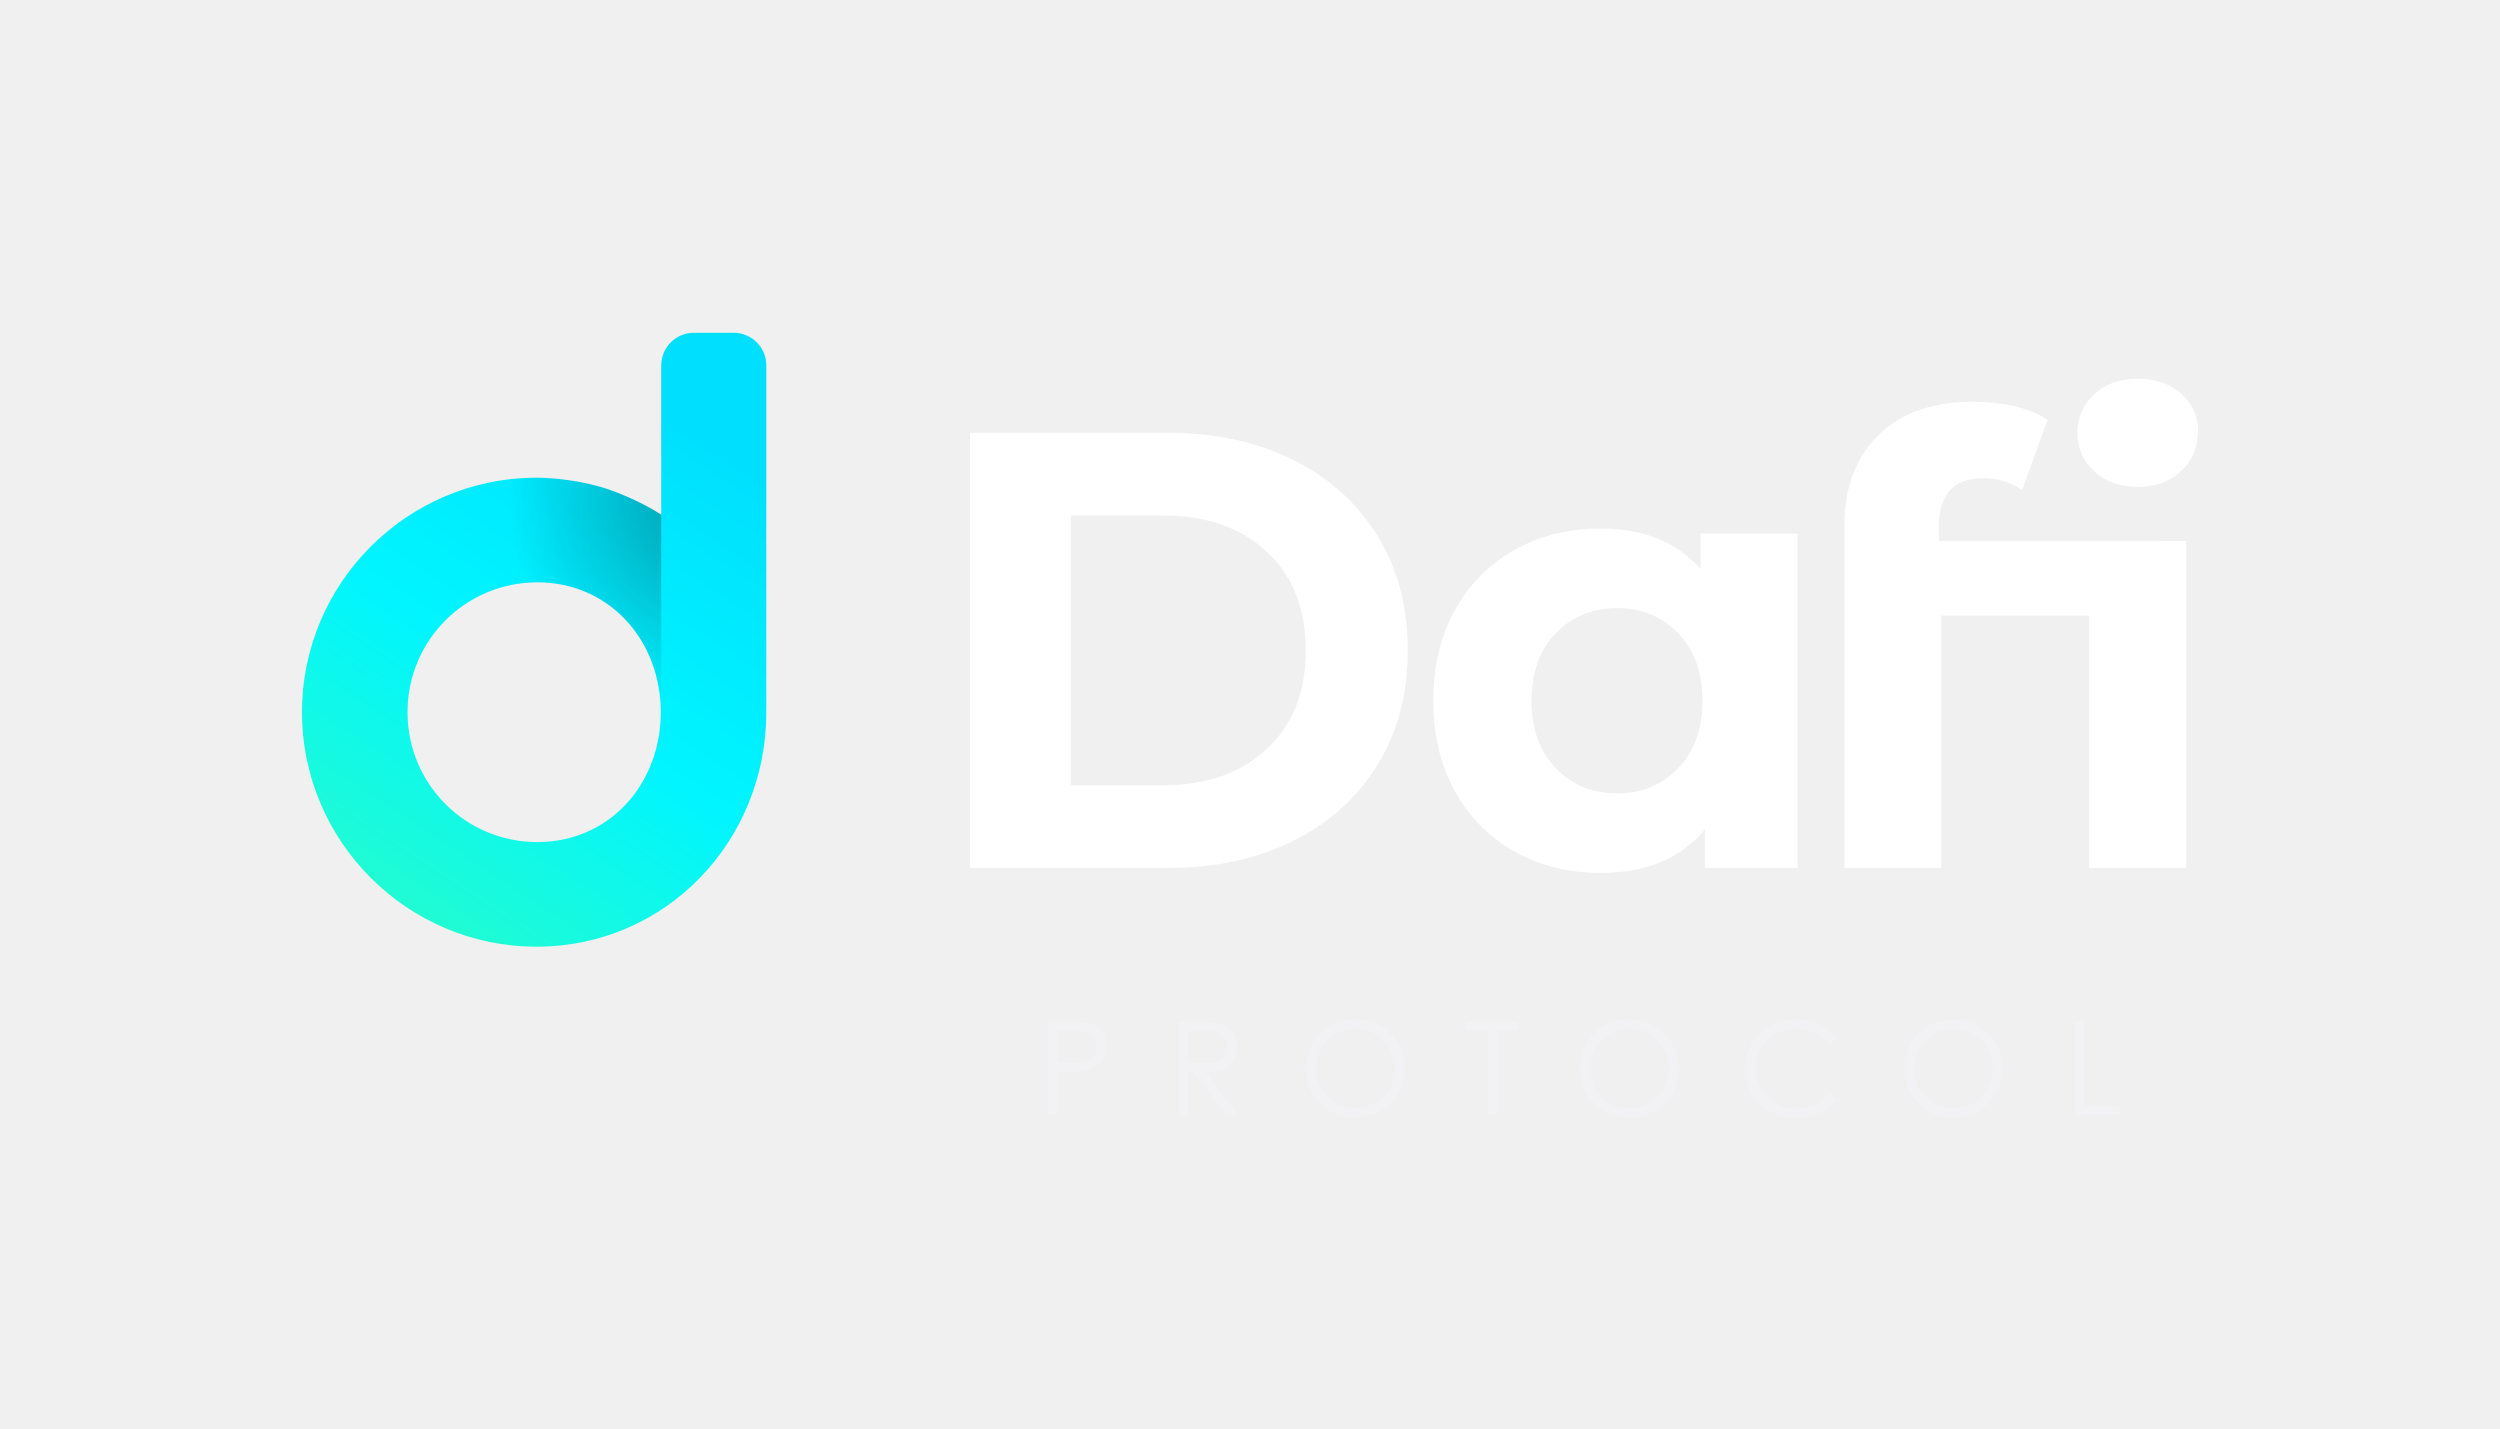
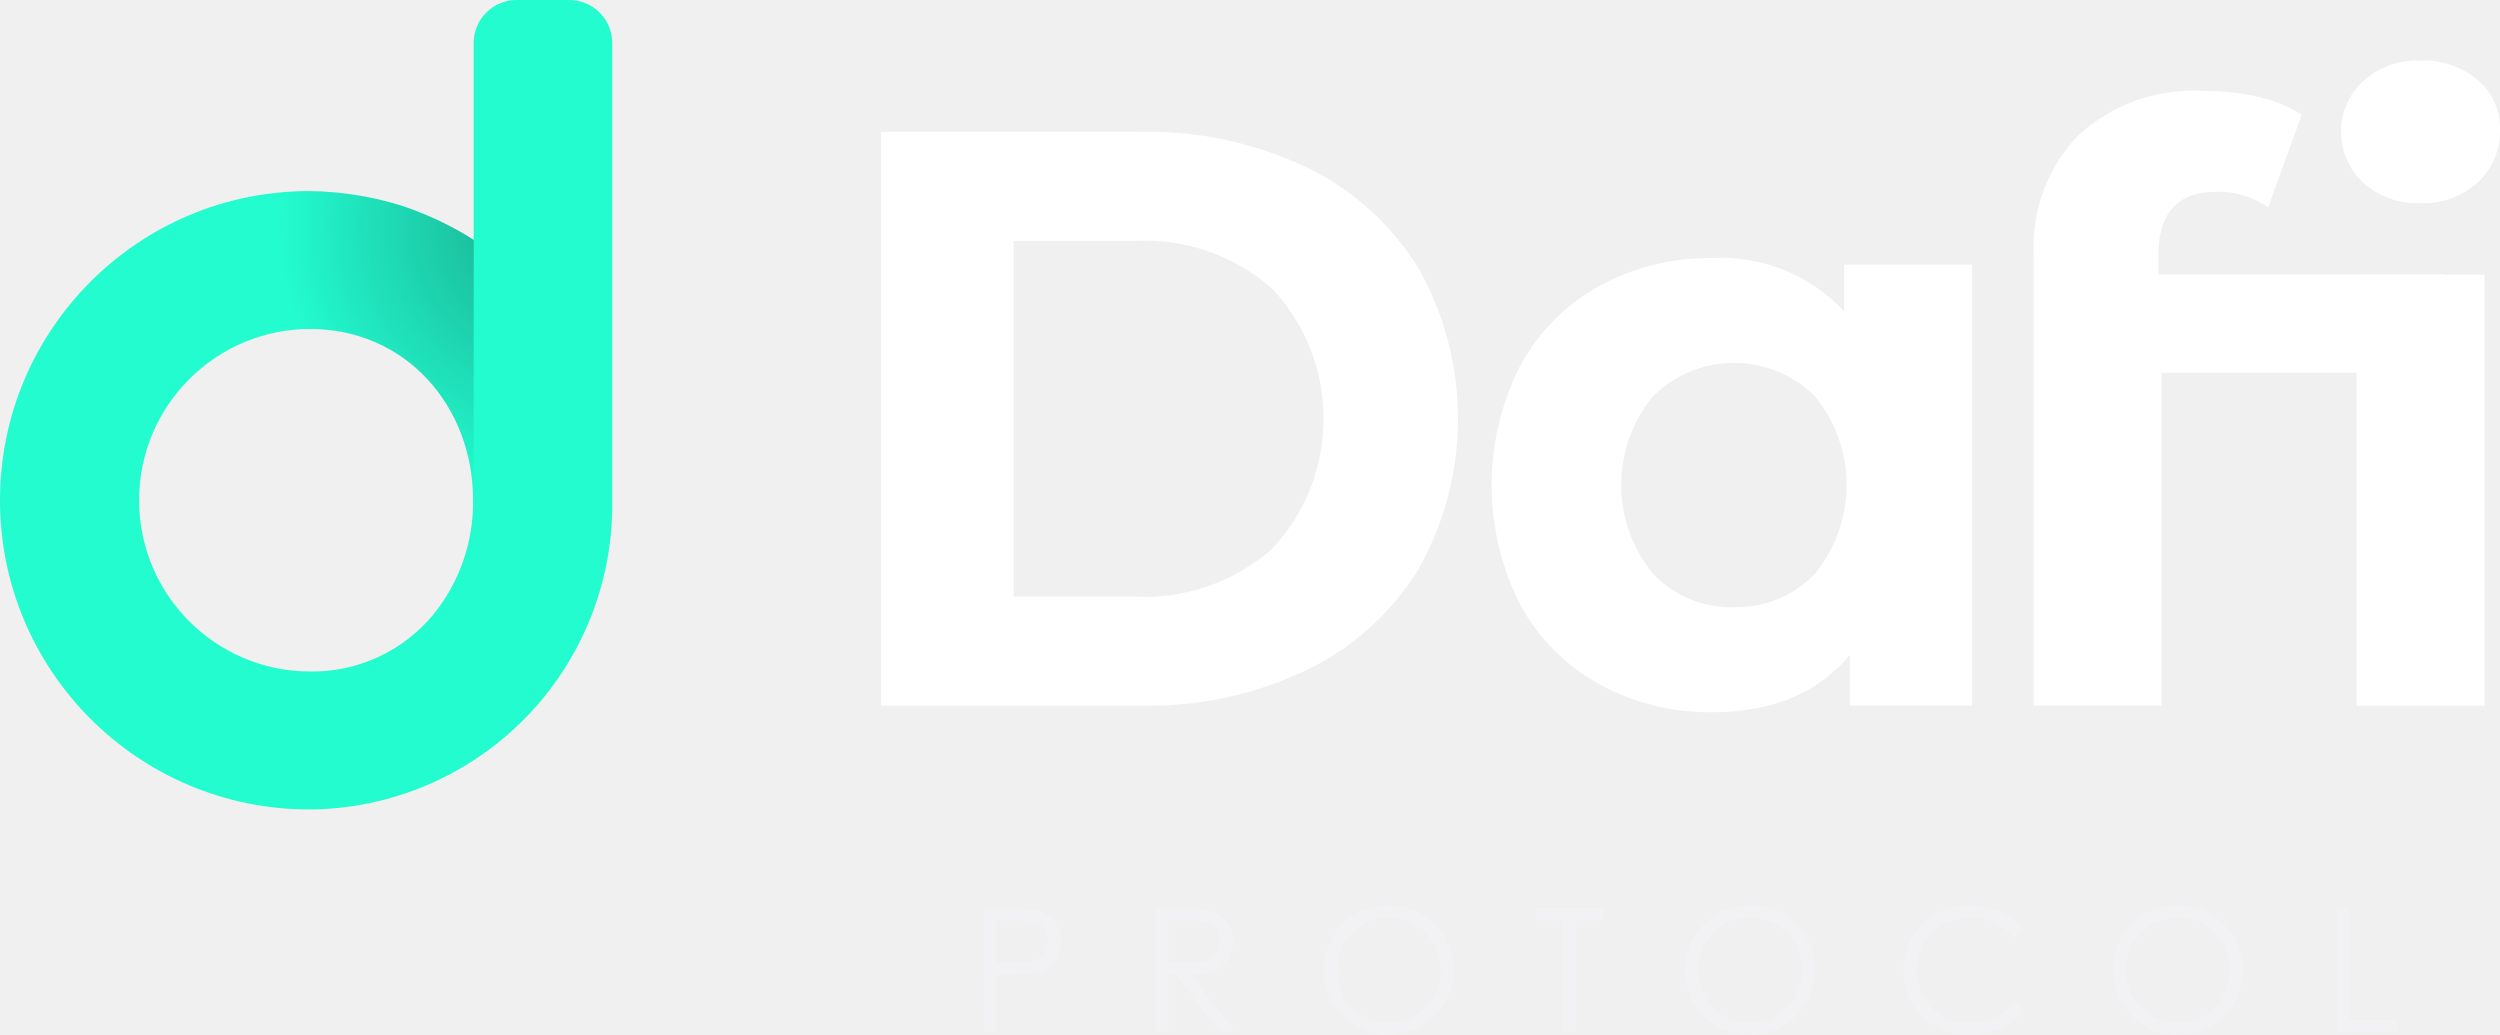
- <svg xmlns="http://www.w3.org/2000/svg" xmlns:ns1="http://vectornator.io" style="fill-rule:evenodd;clip-rule:evenodd;stroke-linecap:round;stroke-linejoin:round;" xml:space="preserve" version="1.1" viewBox="0 0 3500 2000">
+ <svg xmlns="http://www.w3.org/2000/svg" id="dashboard-nav-logo" width="137.931" height="57.085" viewBox="0 0 137.931 57.085">
  <defs>
-     <linearGradient y1="1375.21" id="LinearGradient" x1="4266.25" y2="1905" x2="3920.04" gradientUnits="userSpaceOnUse" gradientTransform="matrix(1.31313 0 0 1.31313 -4657.49 -1238.85)">
-       <stop stop-color="#00dffe" offset="0" />
-       <stop stop-color="#00f5ff" offset="0.525" />
-       <stop stop-color="#23fccf" offset="1" />
+     <linearGradient id="linear-gradient" x1="5.913" y1="1.058" x2="5.38" y2="1.674" gradientUnits="objectBoundingBox">
+       <stop offset="0" stop-color="#00dffe" />
+       <stop offset="0.525" stop-color="#00f5ff" />
+       <stop offset="1" stop-color="#23fccf" />
    </linearGradient>
-     <radialGradient cx="516.995" r="492.399" id="RadialGradient" gradientUnits="userSpaceOnUse" gradientTransform="matrix(1.31313 0 0 1.31313 326.39 336.136)" cy="280.831">
-       <stop stop-opacity="0.476" stop-color="#060606" offset="0" />
-       <stop stop-opacity="0.254" stop-color="#030509" offset="0.11" />
-       <stop stop-opacity="0" stop-color="#00040c" offset="0.451" />
-       <stop stop-opacity="0" stop-color="#144a4c" offset="0.659" />
-       <stop stop-opacity="0" stop-color="#2afdc5" offset="1" />
+     <radialGradient id="radial-gradient" cx="0.896" cy="0.055" r="0.985" gradientTransform="translate(-0.001) scale(1.01 1)" gradientUnits="objectBoundingBox">
+       <stop offset="0" stop-color="#060606" stop-opacity="0.475" />
+       <stop offset="0.11" stop-color="#030509" stop-opacity="0.255" />
+       <stop offset="0.451" stop-color="#00040c" stop-opacity="0" />
+       <stop offset="0.659" stop-color="#144a4c" stop-opacity="0" />
+       <stop offset="1" stop-color="#2afdc5" stop-opacity="0" />
    </radialGradient>
  </defs>
-   <g id="Layer 1 copy" ns1:layerName="Layer 1 copy">
-     <g opacity="1">
-       <path d="M971.327+465.925C946.147+465.925+925.736+486.335+925.736+511.515L925.736+997.086L925.736+720.631C925.736+720.631+893.022+698.874+849.508+684.351C817.011+673.505+776.139+668.804+751.09+668.803C570.173+668.803+422.807+816.17+422.807+997.086C422.807+1178+570.173+1325.37+751.09+1325.37C932.007+1325.37+1072.81+1178+1072.81+997.086L1072.81+511.515C1072.81+486.335+1052.4+465.925+1027.22+465.925L971.327+465.925ZM752.362+815.259C853.048+815.259+925.08+896.401+925.08+997.086C925.08+1044.08+909.381+1086.83+882.403+1119.04C851.584+1155.85+806.051+1178.91+752.362+1178.91C651.676+1178.91+570.535+1097.77+570.534+997.086C570.534+896.401+651.676+815.258+752.362+815.259Z" opacity="1" fill="url(#LinearGradient)" />
-       <path d="M751.09+668.803C570.173+668.803+422.807+816.17+422.807+997.086C422.807+1178+570.173+1325.37+751.09+1325.37C932.007+1325.37+1072.81+1178+1072.81+997.086L925.736+997.086L925.736+720.631C920.83+717.415+918.485+715.647+910.739+711.383C863.427+685.339+809.682+668.803+751.09+668.803ZM752.362+815.259C853.048+815.259+925.08+896.401+925.08+997.086C925.08+1044.08+909.381+1086.83+882.403+1119.04C851.584+1155.85+806.051+1178.91+752.362+1178.91C651.676+1178.91+570.535+1097.77+570.534+997.086C570.534+896.401+651.677+815.258+752.362+815.259Z" opacity="1" fill="url(#RadialGradient)" />
-     </g>
-     <g opacity="1">
-       <path d="M1358.11+605.911L1634.88+605.911C1701.02+605.911+1759.48+618.531+1810.25+643.77C1861.02+669.01+1900.47+704.549+1928.61+750.386C1956.75+796.224+1970.83+849.604+1970.83+910.527C1970.83+971.451+1956.75+1024.83+1928.61+1070.67C1900.47+1116.51+1861.02+1152.04+1810.25+1177.28C1759.48+1202.52+1701.02+1215.14+1634.88+1215.14L1358.11+1215.14L1358.11+605.911ZM1627.91+1099.39C1688.84+1099.39+1737.43+1082.42+1773.69+1048.48C1809.96+1014.53+1828.09+968.55+1828.09+910.527C1828.09+852.505+1809.96+806.523+1773.69+772.58C1737.43+738.637+1688.84+721.665+1627.91+721.665L1499.1+721.665L1499.1+1099.39L1627.91+1099.39Z" opacity="1" fill="#ffffff" />
-       <path d="M2516.6+746.905L2516.6+1215.14L2386.92+1215.14L2386.92+1161.18C2353.27+1201.8+2304.53+1222.11+2240.7+1222.11C2196.61+1222.11+2156.72+1212.24+2121.03+1192.52C2085.35+1172.79+2057.35+1144.65+2037.05+1108.09C2016.74+1071.54+2006.58+1029.18+2006.58+981.024C2006.58+932.866+2016.74+890.51+2037.05+853.956C2057.35+817.402+2085.35+789.261+2121.03+769.533C2156.72+749.806+2196.61+739.942+2240.7+739.942C2300.47+739.942+2347.18+758.799+2380.83+796.514L2380.83+746.905L2516.6+746.905ZM2264.2+1110.7C2298.44+1110.7+2326.87+1098.95+2349.5+1075.46C2372.12+1051.96+2383.44+1020.48+2383.44+981.024C2383.44+941.569+2372.12+910.092+2349.5+886.593C2326.87+863.094+2298.44+851.345+2264.2+851.345C2229.39+851.345+2200.67+863.094+2178.04+886.593C2155.41+910.092+2144.1+941.569+2144.1+981.024C2144.1+1020.48+2155.41+1051.96+2178.04+1075.46C2200.67+1098.95+2229.39+1110.7+2264.2+1110.7Z" opacity="1" fill="#ffffff" />
-       <g opacity="1">
-         <path d="M2714.41+757.349L3016.97+757.352L3010.74+861.79L2717.89+861.789L2717.89+1215.14L2582.12+1215.14L2582.12+736.461C2582.12+683.08+2597.93+640.724+2629.55+609.392C2661.18+578.06+2705.71+562.394+2763.15+562.394C2783.46+562.394+2802.75+564.57+2821.03+568.922C2839.3+573.273+2854.54+579.511+2866.72+587.634L2831.04+685.981C2815.37+674.957+2797.09+669.445+2776.21+669.445C2735.01+669.445+2714.41+692.074+2714.41+737.331L2714.41+757.349Z" opacity="1" fill="#ffffff" />
-         <path d="M2924.88+757.396L3060.66+757.396L3060.66+1215.15L2924.88+1215.15L2924.88+757.396Z" opacity="1" fill="#ffffff" />
-         <path d="M2992.77+681.634C2967.82+681.634+2947.51+674.381+2931.85+659.875C2916.18+645.37+2908.35+627.383+2908.35+605.915C2908.35+584.446+2916.18+566.46+2931.85+551.954C2947.51+537.448+2967.82+530.196+2992.77+530.196C3017.72+530.196+3038.03+537.158+3053.69+551.084C3069.36+565.009+3077.19+582.416+3077.19+603.304C3077.19+625.932+3069.36+644.644+3053.69+659.44C3038.03+674.236+3017.72+681.634+2992.77+681.634Z" opacity="1" fill="#ffffff" />
-       </g>
-     </g>
-     <g opacity="1">
-       <path d="M1467.65+1430.43L1493.7+1430.43C1508.63+1430.43+1518.71+1431.09+1523.92+1432.39C1531.39+1434.23+1537.49+1438.01+1542.24+1443.72C1546.98+1449.44+1549.35+1456.63+1549.35+1465.28C1549.35+1473.99+1547.04+1481.18+1542.41+1486.84C1537.79+1492.5+1531.42+1496.31+1523.3+1498.26C1517.37+1499.68+1506.29+1500.4+1490.05+1500.4L1480.72+1500.4L1480.72+1561.2L1467.65+1561.2L1467.65+1430.43ZM1480.72+1443.15L1480.72+1487.59L1502.85+1487.86C1511.8+1487.86+1518.35+1487.05+1522.5+1485.42C1526.65+1483.79+1529.91+1481.15+1532.28+1477.5C1534.65+1473.86+1535.84+1469.79+1535.84+1465.28C1535.84+1460.9+1534.65+1456.88+1532.28+1453.24C1529.91+1449.59+1526.78+1447+1522.9+1445.46C1519.02+1443.92+1512.66+1443.15+1503.83+1443.15L1480.72+1443.15Z" opacity="1" fill="#f2f2f4" />
-       <path d="M1650.2+1430.43L1676.25+1430.43C1690.77+1430.43+1700.61+1431.03+1705.76+1432.21C1713.53+1433.99+1719.84+1437.8+1724.7+1443.64C1729.56+1449.47+1731.99+1456.66+1731.99+1465.19C1731.99+1472.3+1730.31+1478.56+1726.96+1483.95C1723.62+1489.34+1718.83+1493.42+1712.61+1496.17C1706.38+1498.93+1697.79+1500.34+1686.83+1500.4L1733.85+1561.2L1717.67+1561.2L1670.74+1500.4L1663.27+1500.4L1663.27+1561.2L1650.2+1561.2L1650.2+1430.43ZM1663.27+1443.24L1663.27+1487.68L1685.76+1487.86C1694.47+1487.86+1700.92+1487.03+1705.1+1485.37C1709.27+1483.71+1712.53+1481.06+1714.87+1477.42C1717.21+1473.77+1718.38+1469.7+1718.38+1465.19C1718.38+1460.81+1717.2+1456.82+1714.83+1453.24C1712.46+1449.65+1709.35+1447.09+1705.5+1445.55C1701.64+1444.01+1695.24+1443.24+1686.29+1443.24L1663.27+1443.24Z" opacity="1" fill="#f2f2f4" />
-       <path d="M1896.31+1427.15C1916.11+1427.15+1932.67+1433.75+1946.01+1446.97C1959.34+1460.19+1966.01+1476.45+1966.01+1495.77C1966.01+1514.92+1959.35+1531.15+1946.05+1544.49C1932.74+1557.82+1916.52+1564.49+1897.38+1564.49C1878+1564.49+1861.64+1557.85+1848.31+1544.58C1834.97+1531.3+1828.31+1515.24+1828.31+1496.4C1828.31+1483.83+1831.34+1472.19+1837.42+1461.46C1843.49+1450.73+1851.78+1442.33+1862.27+1436.26C1872.75+1430.18+1884.1+1427.15+1896.31+1427.15ZM1896.93+1439.95C1887.27+1439.95+1878.12+1442.47+1869.47+1447.5C1860.81+1452.54+1854.06+1459.33+1849.2+1467.86C1844.34+1476.39+1841.91+1485.91+1841.91+1496.4C1841.91+1511.92+1847.29+1525.03+1858.04+1535.73C1868.8+1546.43+1881.76+1551.78+1896.93+1551.78C1907.07+1551.78+1916.45+1549.32+1925.07+1544.4C1933.69+1539.48+1940.42+1532.75+1945.25+1524.22C1950.08+1515.69+1952.49+1506.2+1952.49+1495.77C1952.49+1485.4+1950.08+1476.02+1945.25+1467.64C1940.42+1459.25+1933.62+1452.54+1924.85+1447.5C1916.08+1442.47+1906.77+1439.95+1896.93+1439.95Z" opacity="1" fill="#f2f2f4" />
-       <path d="M2053.26+1443.15L2053.26+1430.43L2125+1430.43L2125+1443.15L2095.84+1443.15L2095.84+1561.2L2082.51+1561.2L2082.51+1443.15L2053.26+1443.15Z" opacity="1" fill="#f2f2f4" />
-       <path d="M2280.08+1427.15C2299.87+1427.15+2316.44+1433.75+2329.77+1446.97C2343.11+1460.19+2349.77+1476.45+2349.77+1495.77C2349.77+1514.92+2343.12+1531.15+2329.82+1544.49C2316.51+1557.82+2300.29+1564.49+2281.15+1564.49C2261.77+1564.49+2245.41+1557.85+2232.08+1544.58C2218.74+1531.3+2212.07+1515.24+2212.07+1496.4C2212.07+1483.83+2215.11+1472.19+2221.19+1461.46C2227.26+1450.73+2235.54+1442.33+2246.03+1436.26C2256.52+1430.18+2267.87+1427.15+2280.08+1427.15ZM2280.7+1439.95C2271.04+1439.95+2261.89+1442.47+2253.23+1447.5C2244.58+1452.54+2237.82+1459.33+2232.97+1467.86C2228.11+1476.39+2225.68+1485.91+2225.68+1496.4C2225.68+1511.92+2231.05+1525.03+2241.81+1535.73C2252.57+1546.43+2265.53+1551.78+2280.7+1551.78C2290.84+1551.78+2300.21+1549.32+2308.84+1544.4C2317.46+1539.48+2324.19+1532.75+2329.02+1524.22C2333.85+1515.69+2336.26+1506.2+2336.26+1495.77C2336.26+1485.4+2333.85+1476.02+2329.02+1467.64C2324.19+1459.25+2317.39+1452.54+2308.62+1447.5C2299.84+1442.47+2290.54+1439.95+2280.7+1439.95Z" opacity="1" fill="#f2f2f4" />
-       <path d="M2571.79+1454.7L2561.48+1462.61C2555.79+1455.21+2548.96+1449.59+2540.99+1445.77C2533.02+1441.95+2524.26+1440.04+2514.72+1440.04C2504.29+1440.04+2494.63+1442.54+2485.74+1447.55C2476.85+1452.55+2469.96+1459.28+2465.07+1467.73C2460.19+1476.17+2457.74+1485.67+2457.74+1496.22C2457.74+1512.16+2463.21+1525.46+2474.14+1536.13C2485.08+1546.8+2498.87+1552.13+2515.52+1552.13C2533.84+1552.13+2549.16+1544.96+2561.48+1530.62L2571.79+1538.44C2565.28+1546.74+2557.14+1553.16+2547.39+1557.69C2537.64+1562.22+2526.75+1564.49+2514.72+1564.49C2491.85+1564.49+2473.8+1556.87+2460.59+1541.64C2449.5+1528.78+2443.96+1513.26+2443.96+1495.06C2443.96+1475.92+2450.67+1459.81+2464.1+1446.75C2477.52+1433.68+2494.34+1427.15+2514.55+1427.15C2526.75+1427.15+2537.78+1429.56+2547.61+1434.39C2557.45+1439.22+2565.51+1445.99+2571.79+1454.7Z" opacity="1" fill="#f2f2f4" />
-       <path d="M2734.34+1427.15C2754.14+1427.15+2770.7+1433.75+2784.04+1446.97C2797.37+1460.19+2804.04+1476.45+2804.04+1495.77C2804.04+1514.92+2797.38+1531.15+2784.08+1544.49C2770.77+1557.82+2754.55+1564.49+2735.41+1564.49C2716.03+1564.49+2699.67+1557.85+2686.34+1544.58C2673+1531.3+2666.34+1515.24+2666.34+1496.4C2666.34+1483.83+2669.37+1472.19+2675.45+1461.46C2681.52+1450.73+2689.81+1442.33+2700.3+1436.26C2710.78+1430.18+2722.13+1427.15+2734.34+1427.15ZM2734.96+1439.95C2725.3+1439.95+2716.15+1442.47+2707.5+1447.5C2698.84+1452.54+2692.09+1459.33+2687.23+1467.86C2682.37+1476.39+2679.94+1485.91+2679.94+1496.4C2679.94+1511.92+2685.32+1525.03+2696.07+1535.73C2706.83+1546.43+2719.79+1551.78+2734.96+1551.78C2745.1+1551.78+2754.48+1549.32+2763.1+1544.4C2771.72+1539.48+2778.45+1532.75+2783.28+1524.22C2788.11+1515.69+2790.52+1506.2+2790.52+1495.77C2790.52+1485.4+2788.11+1476.02+2783.28+1467.64C2778.45+1459.25+2771.65+1452.54+2762.88+1447.5C2754.11+1442.47+2744.8+1439.95+2734.96+1439.95Z" opacity="1" fill="#f2f2f4" />
-       <path d="M2904.27+1430.43L2917.43+1430.43L2917.43+1548.58L2967.65+1548.58L2967.65+1561.2L2904.27+1561.2L2904.27+1430.43Z" opacity="1" fill="#f2f2f4" />
+   <g id="Group_5392" data-name="Group 5392">
+     <path id="Path_4983" data-name="Path 4983" d="M451.31,465.925a2.369,2.369,0,0,0-2.369,2.369V479.16a18.559,18.559,0,0,0-3.961-1.885,18.02,18.02,0,0,0-5.114-.808,17.059,17.059,0,0,0,0,34.118,16.8,16.8,0,0,0,16.718-17.059V468.294a2.369,2.369,0,0,0-2.369-2.369Zm-11.378,18.153c5.232,0,8.975,4.217,8.975,9.448a9.817,9.817,0,0,1-2.218,6.337,8.669,8.669,0,0,1-6.757,3.111,9.448,9.448,0,1,1,0-18.9Z" transform="translate(-422.807 -465.925)" fill-rule="evenodd" fill="url(#linear-gradient)" />
+     <path id="Path_4984" data-name="Path 4984" d="M439.866,668.8a17.059,17.059,0,1,0,0,34.118,16.8,16.8,0,0,0,16.718-17.059h-7.642V671.5a8.842,8.842,0,0,0-.779-.481A17.114,17.114,0,0,0,439.866,668.8Zm.066,7.61c5.232,0,8.975,4.216,8.975,9.448a9.817,9.817,0,0,1-2.218,6.337,8.669,8.669,0,0,1-6.757,3.111,9.448,9.448,0,1,1,0-18.9Z" transform="translate(-422.807 -658.261)" fill-rule="evenodd" fill="url(#radial-gradient)" />
+   </g>
+   <g id="Group_5394" data-name="Group 5394" transform="translate(48.602 3.34)">
+     <path id="Path_4985" data-name="Path 4985" d="M1358.11,605.911h14.382a20.212,20.212,0,0,1,9.113,1.967,14.727,14.727,0,0,1,6.15,5.54,16.879,16.879,0,0,1,0,16.643,14.725,14.725,0,0,1-6.15,5.54,20.21,20.21,0,0,1-9.113,1.968H1358.11Zm14.02,25.643a10.639,10.639,0,0,0,7.575-2.646,10.5,10.5,0,0,0,0-14.337,10.639,10.639,0,0,0-7.575-2.646h-6.694v19.628Z" transform="translate(-1358.11 -601.977)" fill="#fff" fill-rule="evenodd" />
+     <path id="Path_4986" data-name="Path 4986" d="M2033.083,740.3v24.331h-6.739v-2.8q-2.622,3.166-7.6,3.166a12.641,12.641,0,0,1-6.218-1.538,11.009,11.009,0,0,1-4.364-4.387,14.558,14.558,0,0,1,0-13.206,11.009,11.009,0,0,1,4.364-4.387,12.636,12.636,0,0,1,6.218-1.538,9.256,9.256,0,0,1,7.282,2.94V740.3Zm-13.116,18.9a5.9,5.9,0,0,0,4.433-1.831,7.709,7.709,0,0,0,0-9.814,6.333,6.333,0,0,0-8.91,0,7.708,7.708,0,0,0,0,9.814A5.95,5.95,0,0,0,2019.967,759.208Z" transform="translate(-1972.883 -729.043)" fill="#fff" fill-rule="evenodd" />
+     <g id="Group_5393" data-name="Group 5393" transform="translate(63.604 0)">
+       <path id="Path_4987" data-name="Path 4987" d="M2588.994,572.524h15.722l-.323,5.427h-15.218v18.361h-7.055V571.439a8.879,8.879,0,0,1,2.464-6.6,9.439,9.439,0,0,1,6.942-2.442,12.938,12.938,0,0,1,3.008.339,7.307,7.307,0,0,1,2.374.972l-1.854,5.111a4.826,4.826,0,0,0-2.849-.859q-3.212,0-3.212,3.527Z" transform="translate(-2582.12 -560.721)" fill="#fff" fill-rule="evenodd" />
+       <path id="Path_4988" data-name="Path 4988" d="M2924.88,757.4h7.056v23.786h-7.056Z" transform="translate(-2907.069 -745.59)" fill="#fff" fill-rule="evenodd" />
+       <path id="Path_4989" data-name="Path 4989" d="M2912.737,538.065a4.472,4.472,0,0,1-3.166-1.131,3.83,3.83,0,0,1,0-5.608,4.472,4.472,0,0,1,3.166-1.131,4.585,4.585,0,0,1,3.166,1.085,3.479,3.479,0,0,1,1.221,2.714,3.839,3.839,0,0,1-1.221,2.917A4.422,4.422,0,0,1,2912.737,538.065Z" transform="translate(-2891.398 -530.196)" fill="#fff" fill-rule="evenodd" />
    </g>
  </g>
+   <g id="Group_5395" data-name="Group 5395" transform="translate(54.294 49.949)">
+     <path id="Path_4990" data-name="Path 4990" d="M1467.65,1430.43H1469a7.787,7.787,0,0,1,1.571.1,1.748,1.748,0,0,1,.952.589,1.9,1.9,0,0,1,.009,2.241,1.77,1.77,0,0,1-.993.594,8.79,8.79,0,0,1-1.728.111h-.485v3.159h-.679Zm.679.661v2.309l1.15.014a3,3,0,0,0,1.021-.127,1.049,1.049,0,0,0,.509-.412,1.141,1.141,0,0,0,.185-.635,1.126,1.126,0,0,0-.185-.626,1.02,1.02,0,0,0-.488-.4,2.923,2.923,0,0,0-.991-.12Z" transform="translate(-1467.65 -1430.259)" fill="#f2f2f4" fill-rule="evenodd" />
+     <path id="Path_4991" data-name="Path 4991" d="M1650.2,1430.43h1.354a8.217,8.217,0,0,1,1.533.093,1.751,1.751,0,0,1,.984.594,1.689,1.689,0,0,1,.379,1.12,1.81,1.81,0,0,1-.261.975,1.628,1.628,0,0,1-.746.635,3.429,3.429,0,0,1-1.339.22l2.443,3.159h-.841l-2.438-3.159h-.388v3.159h-.679Zm.679.666v2.309l1.169.009a2.9,2.9,0,0,0,1-.129,1.045,1.045,0,0,0,.508-.413,1.154,1.154,0,0,0,.182-.635,1.1,1.1,0,0,0-.185-.621,1.028,1.028,0,0,0-.485-.4,2.958,2.958,0,0,0-1-.12Z" transform="translate(-1640.714 -1430.259)" fill="#f2f2f4" fill-rule="evenodd" />
+     <path id="Path_4992" data-name="Path 4992" d="M1831.844,1427.15a3.521,3.521,0,0,1,2.582,1.03,3.572,3.572,0,0,1-2.527,6.107,3.476,3.476,0,0,1-2.55-1.034,3.4,3.4,0,0,1-1.039-2.5,3.622,3.622,0,0,1,.473-1.816,3.5,3.5,0,0,1,3.061-1.783Zm.032.665a2.8,2.8,0,0,0-1.427.393,2.826,2.826,0,0,0-1.053,1.058,2.945,2.945,0,0,0-.379,1.483,2.854,2.854,0,0,0,2.859,2.878,2.9,2.9,0,0,0,1.462-.384,2.748,2.748,0,0,0,1.049-1.049,2.951,2.951,0,0,0,.376-1.478,2.877,2.877,0,0,0-.376-1.462,2.811,2.811,0,0,0-1.06-1.046A2.87,2.87,0,0,0,1831.875,1427.815Z" transform="translate(-1809.569 -1427.15)" fill="#f2f2f4" fill-rule="evenodd" />
+     <path id="Path_4993" data-name="Path 4993" d="M2053.26,1431.091v-.661h3.728v.661h-1.515v6.134h-.692v-6.134Z" transform="translate(-2022.829 -1430.259)" fill="#f2f2f4" fill-rule="evenodd" />
+     <path id="Path_4994" data-name="Path 4994" d="M2215.6,1427.15a3.522,3.522,0,0,1,2.582,1.03,3.572,3.572,0,0,1-2.526,6.107,3.475,3.475,0,0,1-2.55-1.034,3.4,3.4,0,0,1-1.04-2.5,3.62,3.62,0,0,1,.474-1.816,3.5,3.5,0,0,1,3.061-1.783Zm.032.665a2.894,2.894,0,0,0-2.481,1.45,2.949,2.949,0,0,0-.378,1.483,2.854,2.854,0,0,0,2.859,2.878,2.9,2.9,0,0,0,1.462-.384,2.745,2.745,0,0,0,1.048-1.049,2.949,2.949,0,0,0,.376-1.478,2.875,2.875,0,0,0-.376-1.462,2.81,2.81,0,0,0-1.06-1.046A2.873,2.873,0,0,0,2215.636,1427.815Z" transform="translate(-2173.387 -1427.15)" fill="#f2f2f4" fill-rule="evenodd" />
+     <path id="Path_4995" data-name="Path 4995" d="M2450.6,1428.582l-.537.411a2.926,2.926,0,0,0-1.064-.875,3.115,3.115,0,0,0-1.365-.3,3.013,3.013,0,0,0-1.505.39,2.789,2.789,0,0,0-1.074,1.049,2.906,2.906,0,0,0-.381,1.48,2.781,2.781,0,0,0,.853,2.074,2.954,2.954,0,0,0,2.15.832,3.022,3.022,0,0,0,2.388-1.118l.537.406a3.422,3.422,0,0,1-1.268,1,3.984,3.984,0,0,1-1.7.353,3.531,3.531,0,0,1-2.812-1.187,3.578,3.578,0,0,1-.864-2.421,3.365,3.365,0,0,1,1.046-2.51,3.605,3.605,0,0,1,2.622-1.019,3.845,3.845,0,0,1,1.718.376A3.338,3.338,0,0,1,2450.6,1428.582Z" transform="translate(-2393.227 -1427.15)" fill="#f2f2f4" fill-rule="evenodd" />
+     <path id="Path_4996" data-name="Path 4996" d="M2669.873,1427.15a3.524,3.524,0,0,1,2.583,1.03,3.572,3.572,0,0,1-2.527,6.107,3.476,3.476,0,0,1-2.55-1.034,3.4,3.4,0,0,1-1.039-2.5,3.62,3.62,0,0,1,.473-1.816,3.5,3.5,0,0,1,3.06-1.783Zm.032.665a2.9,2.9,0,0,0-2.48,1.45,2.94,2.94,0,0,0-.379,1.483,2.855,2.855,0,0,0,2.859,2.878,2.9,2.9,0,0,0,1.462-.384,2.745,2.745,0,0,0,1.048-1.049,2.943,2.943,0,0,0,.376-1.478,2.87,2.87,0,0,0-.376-1.462,2.807,2.807,0,0,0-1.06-1.046A2.873,2.873,0,0,0,2669.905,1427.815Z" transform="translate(-2604.052 -1427.15)" fill="#f2f2f4" fill-rule="evenodd" />
+     <path id="Path_4997" data-name="Path 4997" d="M2904.27,1430.43h.685v6.14h2.608v.656h-3.293Z" transform="translate(-2829.617 -1430.259)" fill="#f2f2f4" fill-rule="evenodd" />
+   </g>
</svg>
